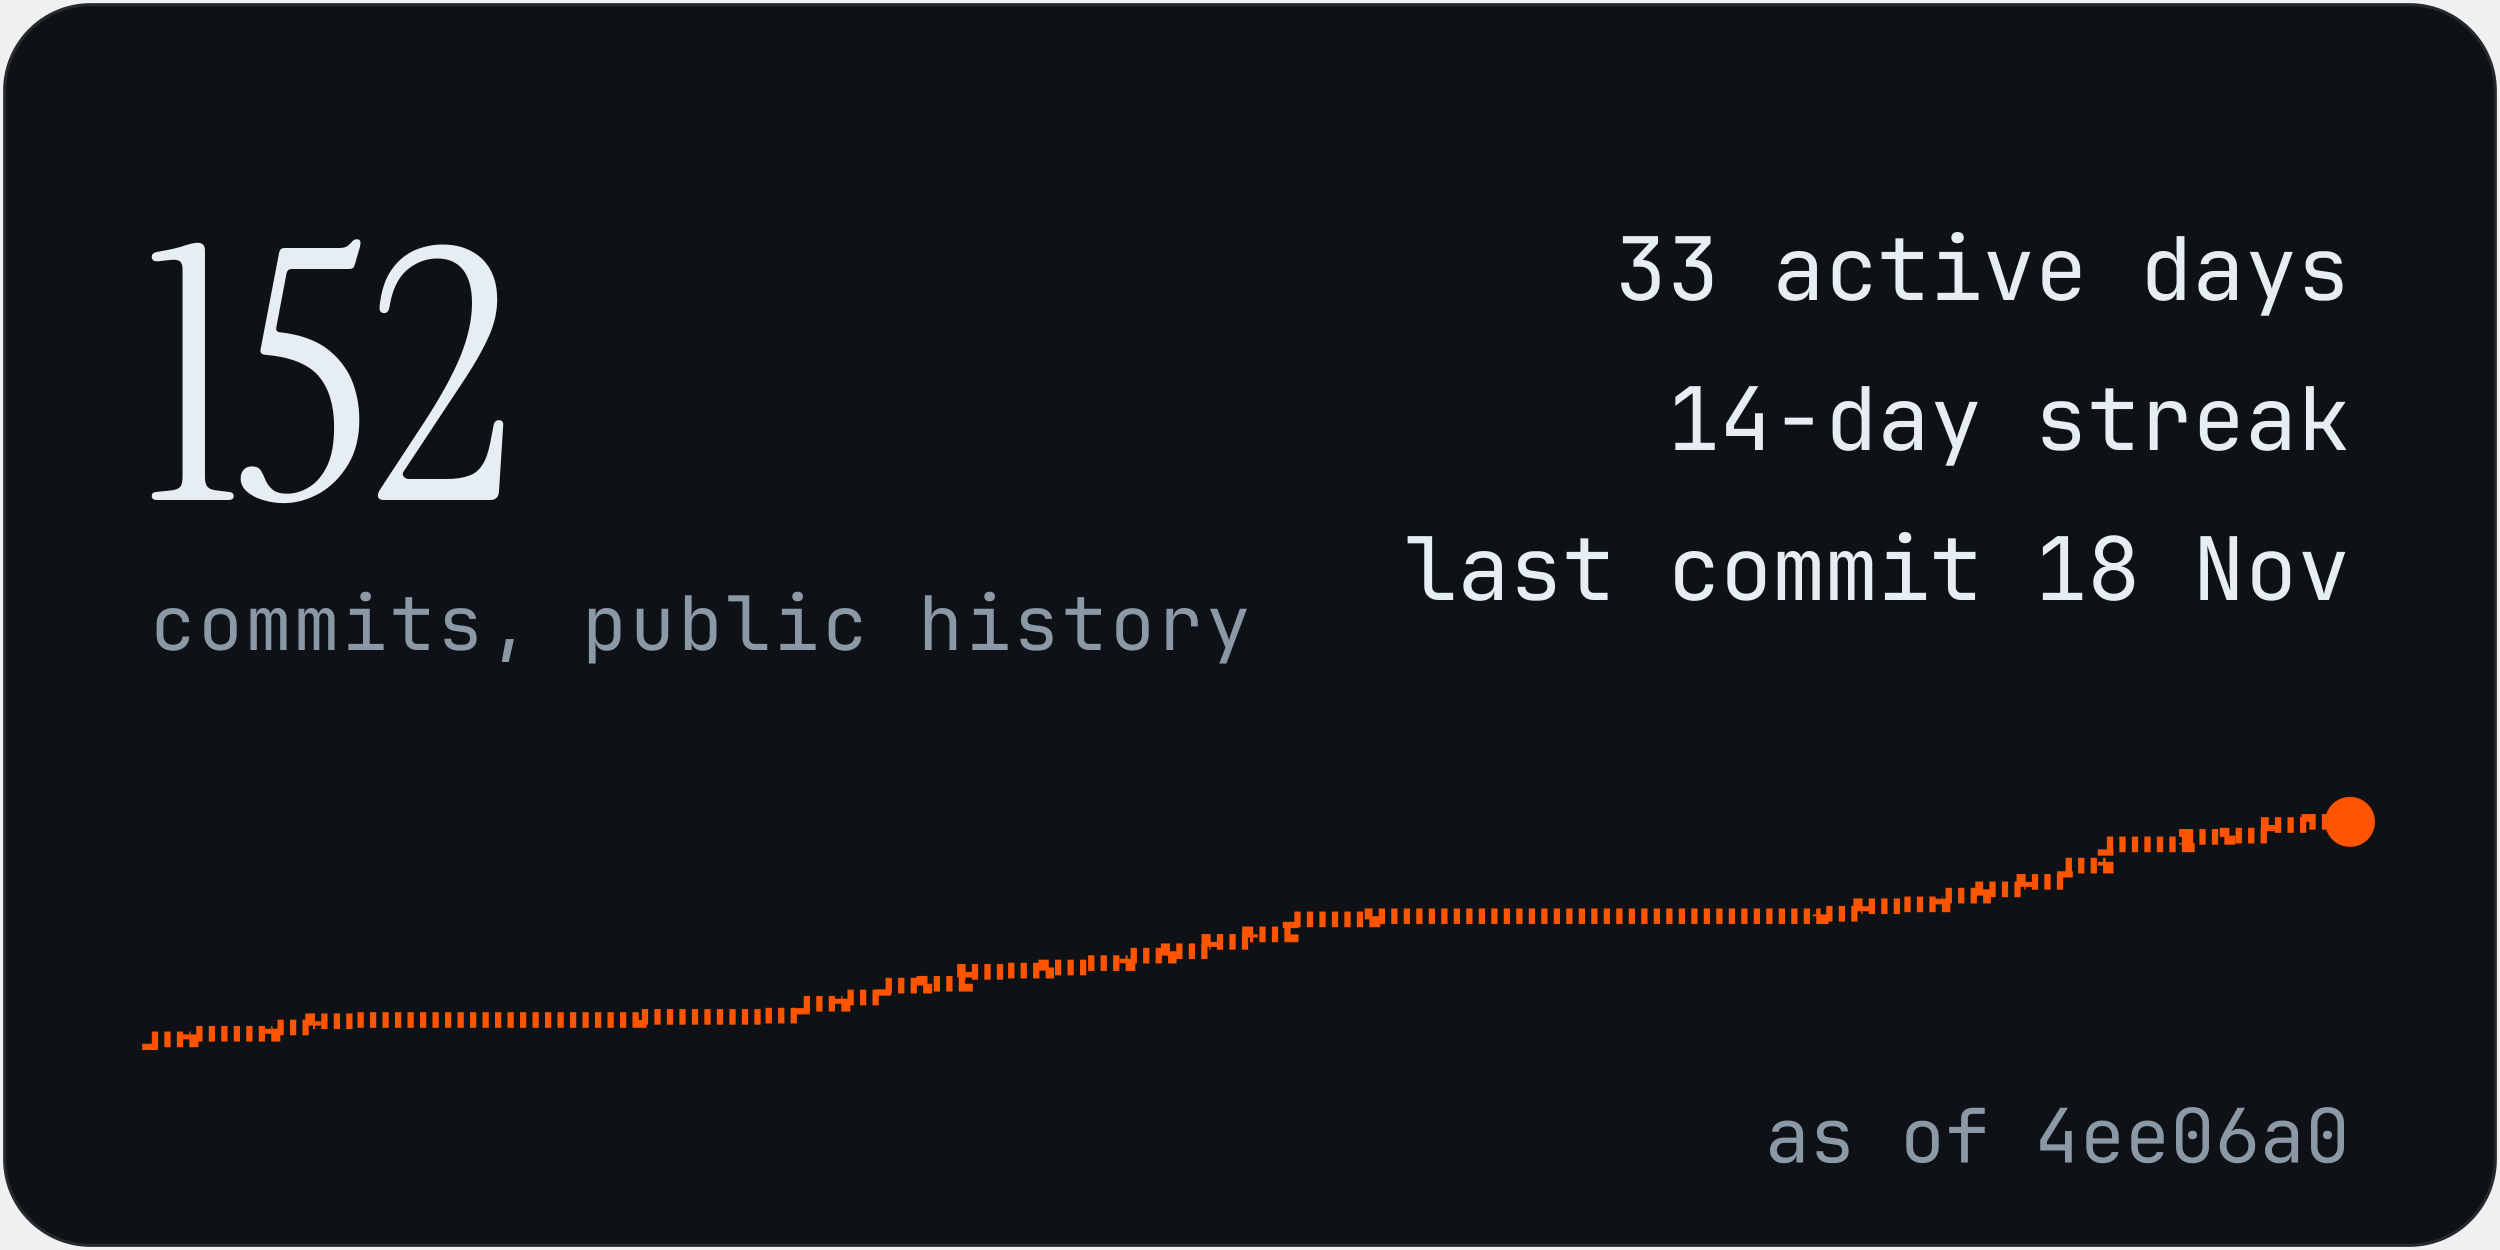
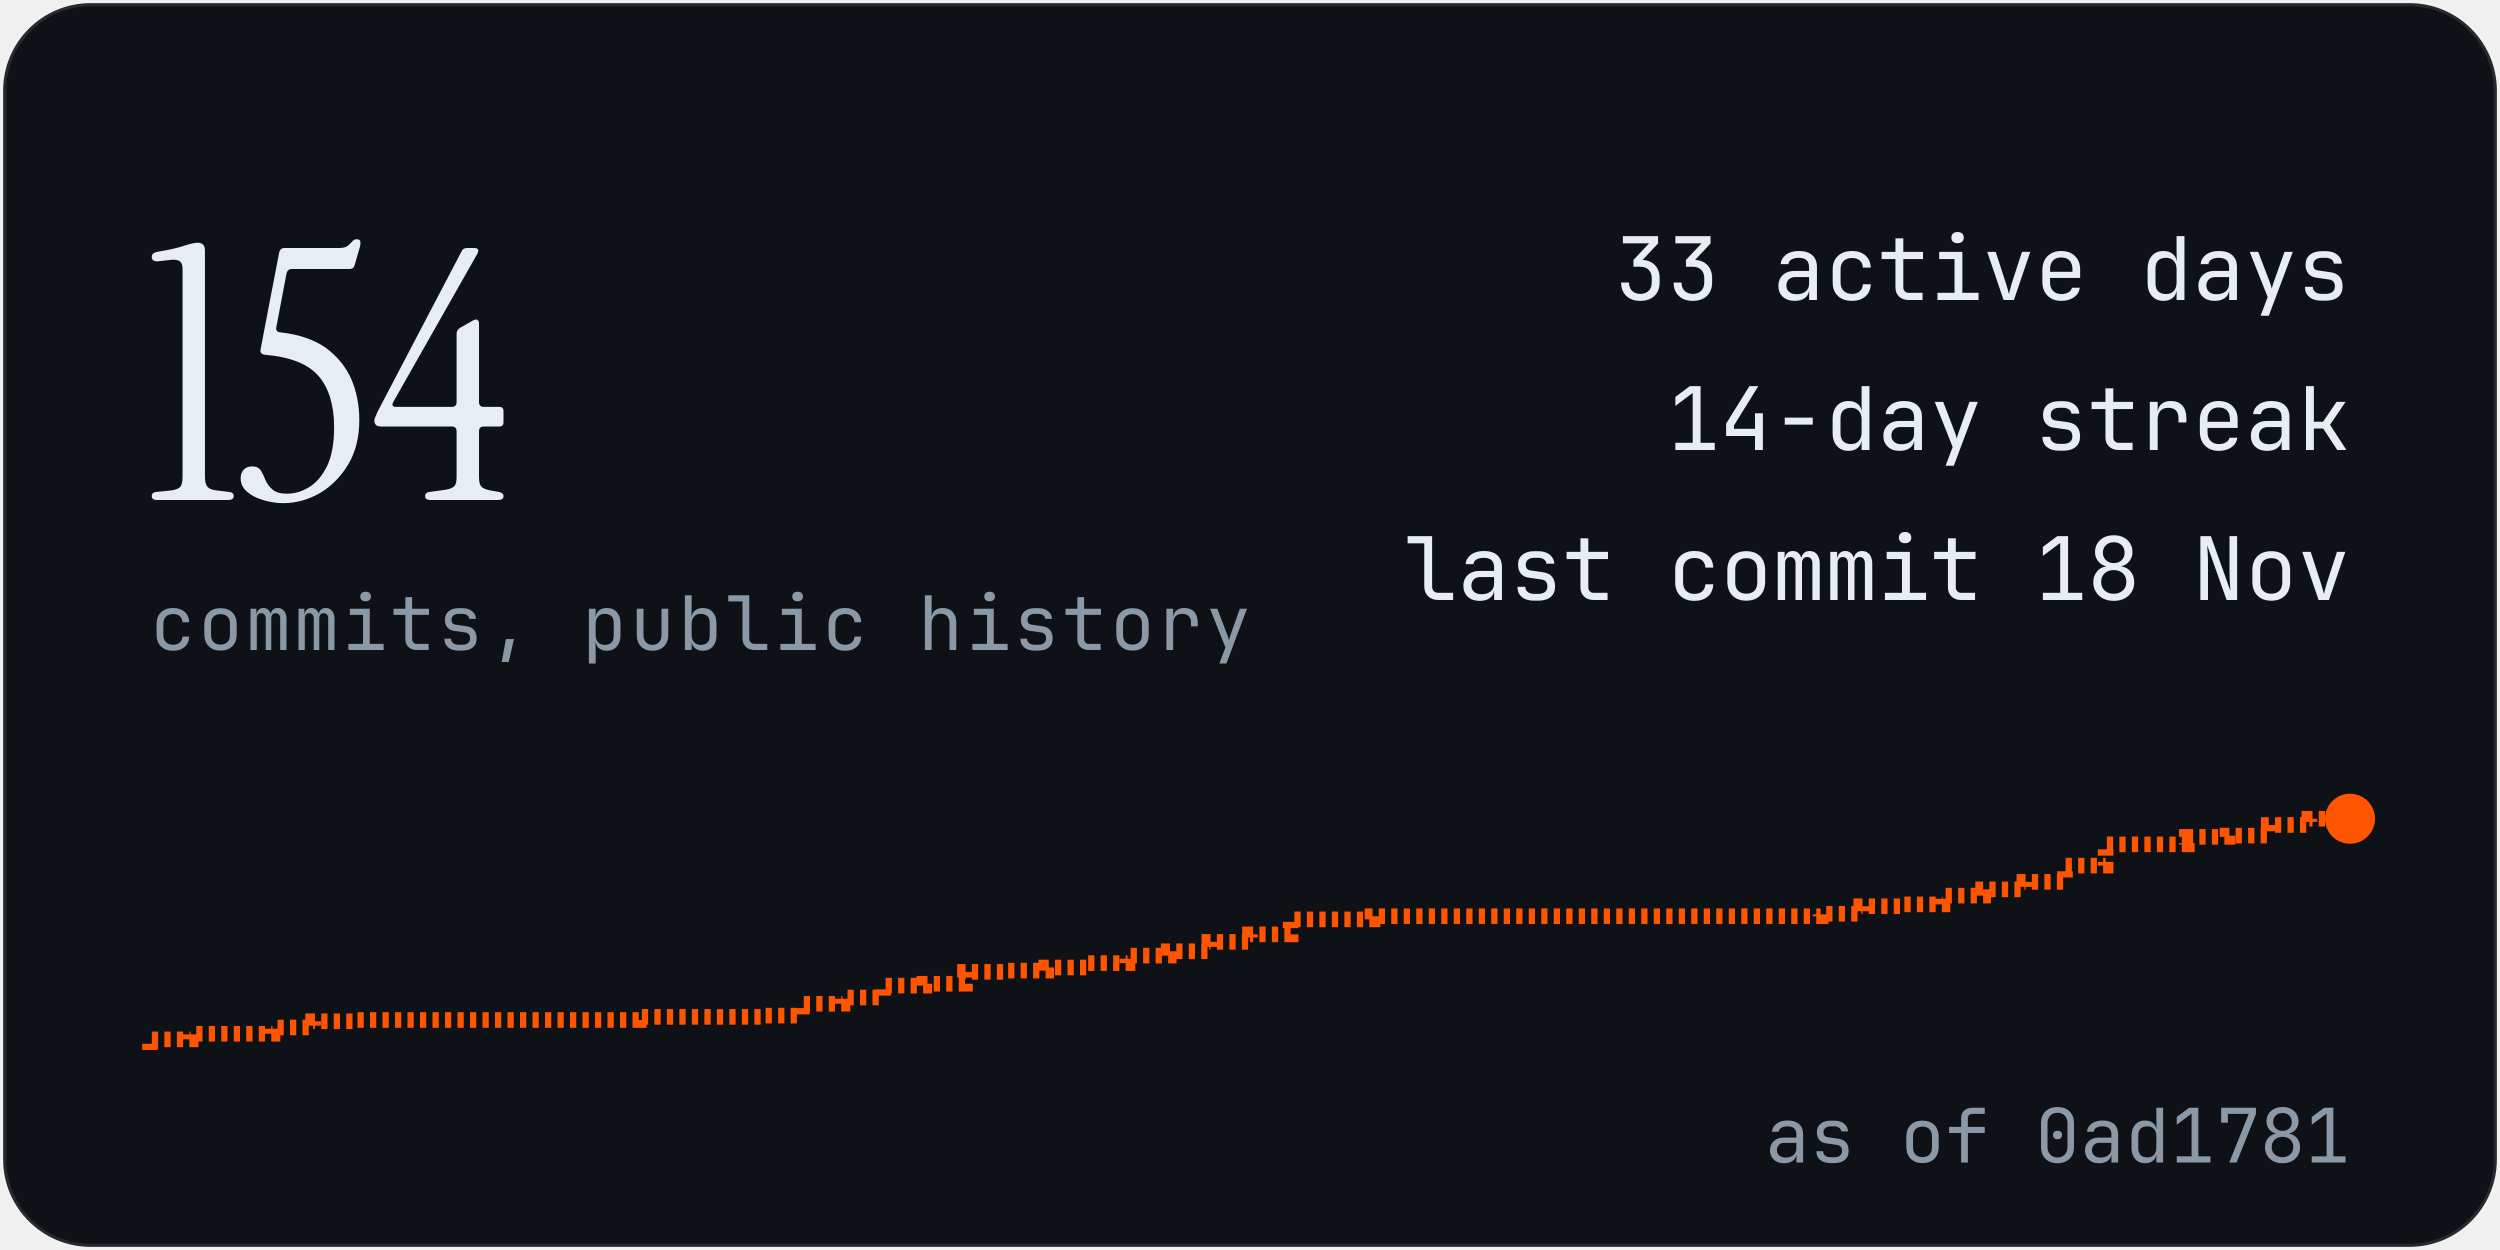
<svg xmlns="http://www.w3.org/2000/svg" viewBox="0 0 400 200" width="400" height="200" role="img" aria-labelledby="cg-title cg-desc">
  <style>.cg-stair{animation:cg-draw 1.6s cubic-bezier(.3,.8,.3,1) both}.cg-bar{transform-box:fill-box;transform-origin:center bottom;animation:cg-rise .4s ease-out both}.cg-flag{animation:cg-fade .4s ease-out 1.6s both}.cg-now-ring{transform-box:fill-box;transform-origin:center;animation:cg-pulse 3.2s ease-out infinite}@keyframes cg-draw{from{stroke-dashoffset:1}to{stroke-dashoffset:0}}@keyframes cg-rise{from{transform:scaleY(0)}to{transform:scaleY(1)}}@keyframes cg-fade{from{opacity:0}to{opacity:1}}@keyframes cg-pulse{from{opacity:.5;transform:scale(1)}to{opacity:0;transform:scale(2.6)}}@media (prefers-reduced-motion:reduce){.cg-stair,.cg-bar,.cg-flag,.cg-now-ring{animation:none}}</style>
  <defs>
    <path id="m44" d="M210 160l 55-306 108 0-70 306-93 0z" />
    <path id="m45" d="M140-290l 0-80 320 0 0 80-320 0z" />
    <path id="m48" d="M300 10q-101 0-160-59-60-58-60-156l 0-320q 0-98 60-157 59-58 160-58 101 0 161 58 59 59 59 157l 0 320q 0 65-27 113-27 49-76 75-50 27-117 27zM300-67q 60 0 97-39 36-38 36-99l 0-320q 0-61-36-100-37-38-97-38-60 0-96 38-37 39-37 100l 0 320q 0 61 37 99 36 39 96 39zM300-310q-27 0-43-15-17-15-17-43 0-27 17-42 16-14 43-14 27 0 44 14 16 15 16 42 0 28-16 43-17 15-44 15z" />
    <path id="m49" d="M90 0l 0-82 198 0 0-570-198 148 0-103 165-123 123 0 0 648 162 0 0 82-450 0z" />
    <path id="m51" d="M289 10q-101 0-160-57-59-56-59-153l 90 0q 0 60 35 95 35 35 95 35 60 0 95-35 35-35 35-95l 0-50q 0-60-35-95-35-35-95-35l-79 0 0-78 179-190-300 0 0-82 402 0 0 84-176 187q 90 7 142 62 52 56 52 147l 0 50q 0 97-59 153-60 57-162 57z" />
    <path id="m52" d="M400 0l 0-160-330 0 0-141 266-429 102 0-278 449 0 39 240 0 0-178 90 0 0 420-90 0z" />
-     <path id="m54" d="M301 10q-70 0-123-30-54-29-84-82-30-52-30-121 0-48 18-99 18-50 49-105l 169-303 100 0-180 313 3 2q 13-17 39-26 26-9 57-9 65 0 114 28 48 29 76 79 27 50 27 116 0 70-30 123-30 54-82 84-53 30-123 30zM300-70q 65 0 106-43 40-43 40-112 0-69-40-112-41-43-106-43-65 0-105 43-41 43-41 112 0 69 41 112 40 43 105 43z" />
+     <path id="m55" d="M190 0l 260-648-278 0 0 118-90 0 0-200 464 0 0 84-258 646-98 0z" />
    <path id="m56" d="M300 10q-69 0-122-27-53-27-82-76-30-48-30-111 0-69 40-119 39-50 105-61l 0-3q-57-13-91-58-34-44-34-102 0-57 27-101 27-43 76-68 48-24 111-24 64 0 112 24 48 25 75 68 27 44 27 101 0 58-34 102-34 45-91 58l 0 3q 66 11 106 61 39 50 39 119 0 63-29 111-30 49-82 76-53 27-123 27zM300-422q 56 0 90-33 34-33 34-86 0-53-34-86-34-33-90-33-55 0-89 33-35 33-35 86 0 53 35 86 34 33 89 33zM300-71q 64 0 104-38 40-37 40-97 0-61-40-99-40-37-104-37-64 0-104 37-40 38-40 99 0 60 40 97 40 38 104 38z" />
    <path id="m78" d="M90 0l 0-730 120 0 223 625q-2-25-4-62-3-36-4-77-2-40-2-76l 0-410 87 0 0 730-120 0-222-625q 2 24 4 60 2 37 4 77 1 41 1 78l 0 410-87 0z" />
    <path id="m97" d="M252 10q-85 0-135-48-50-47-50-124 0-51 23-89 23-38 64-60 41-21 94-21l 170 0 0-43q 0-107-117-107-52 0-84 19-32 19-34 53l-90 0q 5-65 61-108 55-42 147-42 100 0 154 48 53 48 53 134l 0 378-89 0 0-100-2 0q-8 51-51 80-43 30-114 30zM274-66q 66 0 105-32 39-32 39-87l 0-77-160 0q-44 0-71 26-28 27-28 71 0 46 31 72 30 27 84 27z" />
    <path id="m98" d="M332 10q-62 0-102-31-40-30-47-84l-1 0 0 105-90 0 0-730 90 0 0 160-2 125 1 0q 8-53 49-84 40-31 102-31 83 0 132 55 49 55 49 150l 0 161q 0 94-49 149-49 55-132 55zM302-68q 57 0 89-30 32-30 32-97l 0-160q 0-68-32-98-32-29-89-29-55 0-87 35-33 35-33 97l 0 150q 0 62 33 97 32 35 87 35z" />
    <path id="m99" d="M308 10q-100 0-160-56-60-56-60-154l 0-150q 0-98 60-154 60-56 160-56 95 0 154 51 58 51 61 139l-90 0q-3-53-36-82-33-28-89-28-59 0-94 33-36 34-36 96l 0 151q 0 62 36 96 35 34 94 34 56 0 89-29 33-29 36-81l 90 0q-3 88-61 139-59 51-154 51z" />
    <path id="m100" d="M268 10q-82 0-131-55-50-55-50-149l 0-161q 0-95 49-150 49-55 132-55 62 0 103 31 40 31 48 84l 1 0-2-125 0-160 90 0 0 730-90 0 0-105-1 0q-7 54-47 84-40 31-102 31zM298-68q 56 0 88-35 32-35 32-97l 0-150q 0-62-32-97-32-35-88-35-57 0-89 29-32 30-32 98l 0 160q 0 67 32 97 32 30 89 30z" />
    <path id="m101" d="M300 10q-97 0-156-59-60-58-60-161l 0-130q 0-103 60-162 59-58 156-58 65 0 114 26 48 26 75 73 27 47 27 111l 0 98-344 0 0 52q 0 61 35 96 35 36 93 36 50 0 83-20 32-19 39-52l 90 0q-9 69-67 109-58 41-145 41zM172-322l 256 0 0-28q 0-65-33-101-34-35-95-35-61 0-94 35-34 36-34 101l 0 28z" />
    <path id="m102" d="M215 0l 0-393-160 0 0-82 160 0 0-115q 0-65 41-103 41-37 113-37l 161 0 0 82-161 0q-64 0-64 58l 0 115 225 0 0 82-225 0 0 393-90 0z" />
    <path id="m104" d="M92 0l 0-730 90 0 0 285 1 0q 7-55 45-85 38-30 101-30 83 0 132 51 49 51 49 139l 0 370-90 0 0-355q 0-62-31-96-32-33-86-33-56 0-88 35-33 35-33 99l 0 350-90 0z" />
    <path id="m105" d="M85 0l 0-82 195 0 0-386-175 0 0-82 265 0 0 468 185 0 0 82-470 0zM315-649q-33 0-52-17-19-17-19-46 0-30 19-48 19-17 52-17 33 0 52 17 19 18 19 48 0 29-19 46-19 17-52 17z" />
    <path id="m107" d="M97 0l 0-730 90 0 0 407 105 0 154-227 103 0-177 262 187 288-105 0-160-245-107 0 0 245-90 0z" />
    <path id="m108" d="M380 0q-73 0-116-43-44-42-44-112l 0-493-190 0 0-82 280 0 0 575q 0 34 19 53 19 20 51 20l 170 0 0 82-170 0z" />
    <path id="m109" d="M60 0l 0-550 78 0 0 73 2 0q 5-37 30-60 24-23 62-23 36 0 61 21 25 21 36 57l 1 0q 7-36 32-57 24-21 62-21 53 0 85 39 31 40 31 103l 0 418-84 0 0-419q 0-33-16-53-16-19-44-19-27 0-43 19-16 19-16 52l 0 420-74 0 0-419q 0-33-16-53-16-19-43-19-28 0-44 19-16 19-16 52l 0 420-84 0z" />
    <path id="m111" d="M300 8q-99 0-157-58-59-58-59-162l 0-126q 0-105 58-163 58-57 158-57 100 0 158 57 58 58 58 163l 0 126q 0 104-58 162-59 58-158 58zM300-72q 59 0 93-33 33-33 33-97l 0-146q 0-64-33-97-34-33-93-33-58 0-92 33-34 33-34 97l 0 146q 0 64 34 97 34 33 92 33z" />
    <path id="m112" d="M92 180l 0-730 90 0 0 105 1 0q 7-54 47-85 40-30 102-30 83 0 132 54 49 55 49 150l 0 161q 0 95-49 150-49 55-132 55-62 0-102-31-40-31-47-84l-3 0 2 125 0 160-90 0zM302-68q 57 0 89-30 32-30 32-97l 0-160q 0-68-32-98-32-29-89-29-55 0-87 35-33 35-33 97l 0 150q 0 62 33 97 32 35 87 35z" />
    <path id="m114" d="M112 0l 0-550 90 0 0 105 2 0q 7-53 45-84 38-31 102-31 86 0 133 51 46 52 46 147l 0 47-90 0 0-47q 0-120-117-120-59 0-90 34-31 34-31 98l 0 350-90 0z" />
    <path id="m115" d="M278 8q-92 0-142-42-51-41-51-117l 90 0q 0 38 27 59 27 22 76 22l 44 0q 50 0 78-22 27-22 27-62 0-71-65-80l-152-22q-56-8-87-47-31-38-31-101 0-72 50-113 49-41 136-41l 44 0q 80 0 131 39 50 40 54 104l-91 0q-2-29-27-48-26-19-67-19l-44 0q-46 0-72 21-26 21-26 57 0 58 53 66l 142 20q 140 20 140 164 0 77-50 119-51 43-143 43l-44 0z" />
    <path id="m116" d="M355 0q-68 0-109-40-41-39-41-105l 0-323-158 0 0-82 158 0 0-155 90 0 0 155 225 0 0 82-225 0 0 323q 0 28 17 45 16 18 43 18l 160 0 0 82-160 0z" />
    <path id="m117" d="M299 10q-95 0-152-57-57-56-57-153l 0-350 90 0 0 350q 0 60 32 95 32 36 87 36 56 0 89-36 32-35 32-95l 0-350 90 0 0 350q 0 97-58 153-58 57-153 57z" />
    <path id="m118" d="M241 0l-187-550 97 0 120 370q 11 33 19 63 8 31 12 48 5-17 12-48 7-30 17-63l 120-370 95 0-187 550-118 0z" />
    <path id="m121" d="M178 180l 81-214-205-516 97 0 130 340q 8 20 15 42 7 22 10 38 3-16 10-38 7-22 14-42l 121-340 95 0-274 730-94 0z" />
    <path id="d49" d="M20 0q-15 0-15-11 0-11 13-12l 39-4q 21-2 29-10 7-8 7-29l 0-594q 0-17-9-23-10-5-25-3l-36 4q-18 1-18-13 0-11 16-14 53-9 78-18 25-8 37-8 21 0 21 22l 0 647q 0 21 8 29 7 8 28 10l 33 4q 13 1 13 12 0 11-15 11l-204 0z" />
-     <path id="d50" d="M38 0q-18 0-18-13 0-7 7-18l 120-183q 75-114 109-197 33-82 33-151 0-62-25-95-26-33-74-33-48 0-87 33-39 34-50 107-3 16-15 16-15 0-13-20 7-66 35-105 27-38 66-55 39-16 79-16 69 0 113 41 43 42 43 116 0 52-24 106-25 55-67 119-43 65-98 148l-78 118q-6 9 0 15 5 7 15 7l 107 0q 38 0 63-9 25-8 40-32 15-23 23-67l 9-47q 3-13 15-13 14 0 12 17l-12 188q-2 23-25 23l-303 0z" />
+     <path id="d52" d="M170 0q-15 0-15-11 0-11 13-12l 43-6q 21-3 28-11 6-7 6-26l 0-130q 0-14-14-14l-202 0q-19 0-19-17 0-5 3-11 2-5 6-14l 240-458q 4-10 16-10l 20 0q 18 0 9 17l-240 423q-7 14 8 14l 159 0q 14 0 14-14l 0-196q 0-9 10-16l 37-21q 7-4 12-2 5 3 5 11l 0 224q 0 14 14 14l 44 0q 12 0 12 12l 0 32q 0 12-12 12l-44 0q-14 0-14 14l 0 130q 0 21 7 28 6 7 27 11l 23 4q 13 3 13 12 0 11-15 11l-194 0z" />
    <path id="d53" d="M132 9q-27 0-55-8-29-8-48-24-19-16-19-39 0-15 9-25 9-9 24-9 17 0 25 12 7 12 13 27 6 15 20 27 13 12 42 12 32 0 63-19 30-18 51-60 20-42 20-111 0-95-45-147-45-51-153-60-15-2-12-16l 53-276q 3-13 15-13l 157 0q 17 0 25-7 7-6 12-12 5-6 13-6 8 0 10 6 1 7-1 15l-15 52q-3 12-15 12l-165 0q-12 0-15 13l-29 153q-3 14 12 15 79 9 129 44 49 36 73 89 23 54 23 117 0 75-32 128-33 54-82 82-50 28-103 28z" />
  </defs>
  <rect x="0.5" y="0.5" width="399" height="199" rx="14" fill="#0E1217" stroke="#FFFFFF" stroke-width="1" stroke-opacity="0.1" />
  <g class="cg-text-group" data-name="commit-total" data-font="display" data-size="56" fill="#E6EDF3" data-bbox="24.3 38.3 56.3 42.2">
    <g class="cg-run" data-bbox="24.3 38.3 56.3 42.2" transform="translate(24 80)scale(0.056)">
      <g fill="#E6EDF3">
        <use href="#d49" />
        <use href="#d53" x="249" />
-         <use href="#d50" x="631" />
+         <use href="#d52" x="631" />
      </g>
    </g>
  </g>
  <g class="cg-text-group" data-name="commit-caption" data-font="mono" data-size="12" fill="#8B98A5" data-bbox="25.1 94.7 174.5 11.5">
    <g class="cg-run" data-bbox="25.1 94.7 174.5 11.5" transform="translate(24 104)scale(0.012)">
      <g fill="#8B98A5">
        <use href="#m99" />
        <use href="#m111" x="640" />
        <use href="#m109" x="1280" />
        <use href="#m109" x="1920" />
        <use href="#m105" x="2560" />
        <use href="#m116" x="3200" />
        <use href="#m115" x="3840" />
        <use href="#m44" x="4480" />
        <use href="#m112" x="5760" />
        <use href="#m117" x="6400" />
        <use href="#m98" x="7040" />
        <use href="#m108" x="7680" />
        <use href="#m105" x="8320" />
        <use href="#m99" x="8960" />
        <use href="#m104" x="10240" />
        <use href="#m105" x="10880" />
        <use href="#m115" x="11520" />
        <use href="#m116" x="12160" />
        <use href="#m111" x="12800" />
        <use href="#m114" x="13440" />
        <use href="#m121" x="14080" />
      </g>
    </g>
  </g>
  <g class="cg-text-group" data-name="stats" data-font="mono" data-size="14" fill="#E6EDF3" data-bbox="225.2 37.1 150.2 59">
    <g class="cg-run" data-bbox="259.4 37.1 115.4 13.4" transform="translate(258.4 48)scale(0.014)">
      <g fill="#E6EDF3">
        <use href="#m51" />
        <use href="#m51" x="600" />
        <use href="#m97" x="1800" />
        <use href="#m99" x="2400" />
        <use href="#m116" x="3000" />
        <use href="#m105" x="3600" />
        <use href="#m118" x="4200" />
        <use href="#m101" x="4800" />
        <use href="#m100" x="6000" />
        <use href="#m97" x="6600" />
        <use href="#m121" x="7200" />
        <use href="#m115" x="7800" />
      </g>
    </g>
    <g class="cg-run" data-bbox="268.1 61.8 107.4 12.7" transform="translate(266.8 72)scale(0.014)">
      <g fill="#E6EDF3">
        <use href="#m49" />
        <use href="#m52" x="600" />
        <use href="#m45" x="1200" />
        <use href="#m100" x="1800" />
        <use href="#m97" x="2400" />
        <use href="#m121" x="3000" />
        <use href="#m115" x="4200" />
        <use href="#m116" x="4800" />
        <use href="#m114" x="5400" />
        <use href="#m101" x="6000" />
        <use href="#m97" x="6600" />
        <use href="#m107" x="7200" />
      </g>
    </g>
    <g class="cg-run" data-bbox="225.2 85.1 150 11" transform="translate(224.8 96)scale(0.014)">
      <g fill="#E6EDF3">
        <use href="#m108" />
        <use href="#m97" x="600" />
        <use href="#m115" x="1200" />
        <use href="#m116" x="1800" />
        <use href="#m99" x="3000" />
        <use href="#m111" x="3600" />
        <use href="#m109" x="4200" />
        <use href="#m109" x="4800" />
        <use href="#m105" x="5400" />
        <use href="#m116" x="6000" />
        <use href="#m49" x="7200" />
        <use href="#m56" x="7800" />
        <use href="#m78" x="9000" />
        <use href="#m111" x="9600" />
        <use href="#m118" x="10200" />
      </g>
    </g>
  </g>
-   <path d="M24 168L24 168L24 166.3L30.5 166.3L30.5 166.3L30.5 165.4L37 165.4L43.6 165.4L43.6 165.4L43.6 164.4L50.1 164.4L50.1 164.4L50.1 163.4L56.6 163.4L56.6 163.4L56.6 163.2L63.1 163.2L69.6 163.2L76.1 163.2L82.7 163.2L89.2 163.2L95.7 163.2L102.2 163.2L102.2 163.2L102.2 162.7L108.7 162.7L115.3 162.7L121.8 162.7L121.8 162.7L121.8 162.5L128.3 162.5L128.3 162.5L128.3 160.6L134.8 160.6L134.8 160.6L134.8 159.6L141.3 159.6L141.3 159.6L141.3 157.7L147.9 157.7L147.9 157.7L147.9 157.4L154.4 157.4L154.4 157.4L154.4 155.5L160.9 155.5L160.9 155.5L160.9 155.3L167.4 155.3L167.4 155.3L167.4 154.8L173.9 154.8L173.9 154.8L173.9 154.1L180.4 154.1L180.4 154.1L180.4 152.9L187 152.9L187 152.9L187 152.2L193.5 152.2L193.5 152.2L193.5 150.7L200 150.7L200 150.7L200 149.5L206.5 149.5L206.5 149.5L206.5 147.1L213 147.1L219.6 147.1L219.6 147.1L219.6 146.6L226.1 146.6L232.6 146.6L239.1 146.6L245.6 146.6L252.1 146.6L258.7 146.6L265.2 146.6L271.7 146.6L278.2 146.6L284.7 146.6L291.3 146.6L291.3 146.6L291.3 146.2L297.8 146.2L297.8 146.2L297.8 145L304.3 145L304.3 145L304.3 144.7L310.8 144.7L310.8 144.7L310.8 143.3L317.3 143.3L317.3 143.3L317.3 142.3L323.9 142.3L323.9 142.3L323.9 141.1L330.4 141.1L330.4 141.1L330.4 138.5L336.9 138.5L336.9 138.5L336.9 135.1L343.4 135.1L349.9 135.1L349.9 135.1L349.9 133.9L356.4 133.9L356.4 133.9L356.4 133.7L363 133.7L363 133.7L363 132L369.5 132L369.5 132L369.5 131.5L376 131.5" fill="none" stroke="#FF5400" stroke-width="2.5" class="cg-stair" pathLength="1" stroke-dasharray="1" stroke-dashoffset="0" />
-   <circle class="dm dm-now-dot" cx="376" cy="131.5" r="3.5" fill="#FF5400" stroke="#FF5400" stroke-width="1" />
-   <g class="cg-text-group" data-name="stamp" data-font="mono" data-size="12" fill="#8B98A5" data-bbox="283.2 177.1 91.8 9">
-     <g class="cg-run" data-bbox="283.2 177.1 91.8 9" transform="translate(282.4 186)scale(0.012)">
+   <path d="M24 168L24 168L24 166.3L30.5 166.3L30.5 166.3L30.5 165.4L37 165.4L43.6 165.4L43.6 165.4L43.6 164.4L50.1 164.4L50.1 164.4L50.1 163.4L56.6 163.4L56.6 163.4L56.6 163.2L63.1 163.2L69.6 163.2L76.1 163.2L82.7 163.2L89.2 163.2L95.7 163.2L102.2 163.2L102.2 163.2L102.2 162.7L108.7 162.7L115.3 162.7L121.8 162.7L121.8 162.7L121.8 162.5L128.3 162.5L128.3 162.5L128.3 160.6L134.8 160.6L134.8 160.6L134.8 159.6L141.3 159.6L141.3 159.6L141.3 157.7L147.9 157.7L147.9 157.7L147.9 157.4L154.4 157.4L154.4 157.4L154.4 155.5L160.9 155.5L160.9 155.5L160.9 155.3L167.4 155.3L167.4 155.3L167.4 154.8L173.9 154.8L173.9 154.8L173.9 154.1L180.4 154.1L180.4 154.1L180.4 152.9L187 152.9L187 152.9L187 152.2L193.5 152.2L193.5 152.2L193.5 150.7L200 150.7L200 150.7L200 149.5L206.5 149.5L206.5 149.5L206.5 147.1L213 147.1L219.6 147.1L219.6 147.1L219.6 146.6L226.1 146.6L232.6 146.6L239.1 146.6L245.6 146.6L252.1 146.6L258.7 146.6L265.2 146.6L271.7 146.6L278.2 146.6L284.7 146.6L291.3 146.6L291.3 146.6L291.3 146.2L297.8 146.2L297.8 146.2L297.8 145L304.3 145L304.3 145L304.3 144.7L310.8 144.7L310.8 144.7L310.8 143.3L317.3 143.3L317.3 143.3L317.3 142.3L323.9 142.3L323.9 142.3L323.9 141.1L330.4 141.1L330.4 141.1L330.4 138.5L336.9 138.5L336.9 138.5L336.9 135.1L343.4 135.1L349.9 135.1L349.9 135.1L349.9 133.9L356.4 133.9L356.4 133.9L356.4 133.7L363 133.7L363 133.7L363 132L369.5 132L369.5 132L369.5 131L376 131" fill="none" stroke="#FF5400" stroke-width="2.5" class="cg-stair" pathLength="1" stroke-dasharray="1" stroke-dashoffset="0" />
+   <circle class="dm dm-now-dot" cx="376" cy="131" r="3.5" fill="#FF5400" stroke="#FF5400" stroke-width="1" />
+   <g class="cg-text-group" data-name="stamp" data-font="mono" data-size="12" fill="#8B98A5" data-bbox="283.2 177.1 92.1 9">
+     <g class="cg-run" data-bbox="283.2 177.1 92.1 9" transform="translate(282.4 186)scale(0.012)">
      <g fill="#8B98A5">
        <use href="#m97" />
        <use href="#m115" x="600" />
        <use href="#m111" x="1800" />
        <use href="#m102" x="2400" />
-         <use href="#m52" x="3600" />
-         <use href="#m101" x="4200" />
-         <use href="#m101" x="4800" />
-         <use href="#m48" x="5400" />
-         <use href="#m54" x="6000" />
-         <use href="#m97" x="6600" />
-         <use href="#m48" x="7200" />
+         <use href="#m48" x="3600" />
+         <use href="#m97" x="4200" />
+         <use href="#m100" x="4800" />
+         <use href="#m49" x="5400" />
+         <use href="#m55" x="6000" />
+         <use href="#m56" x="6600" />
+         <use href="#m49" x="7200" />
      </g>
    </g>
  </g>
</svg>
